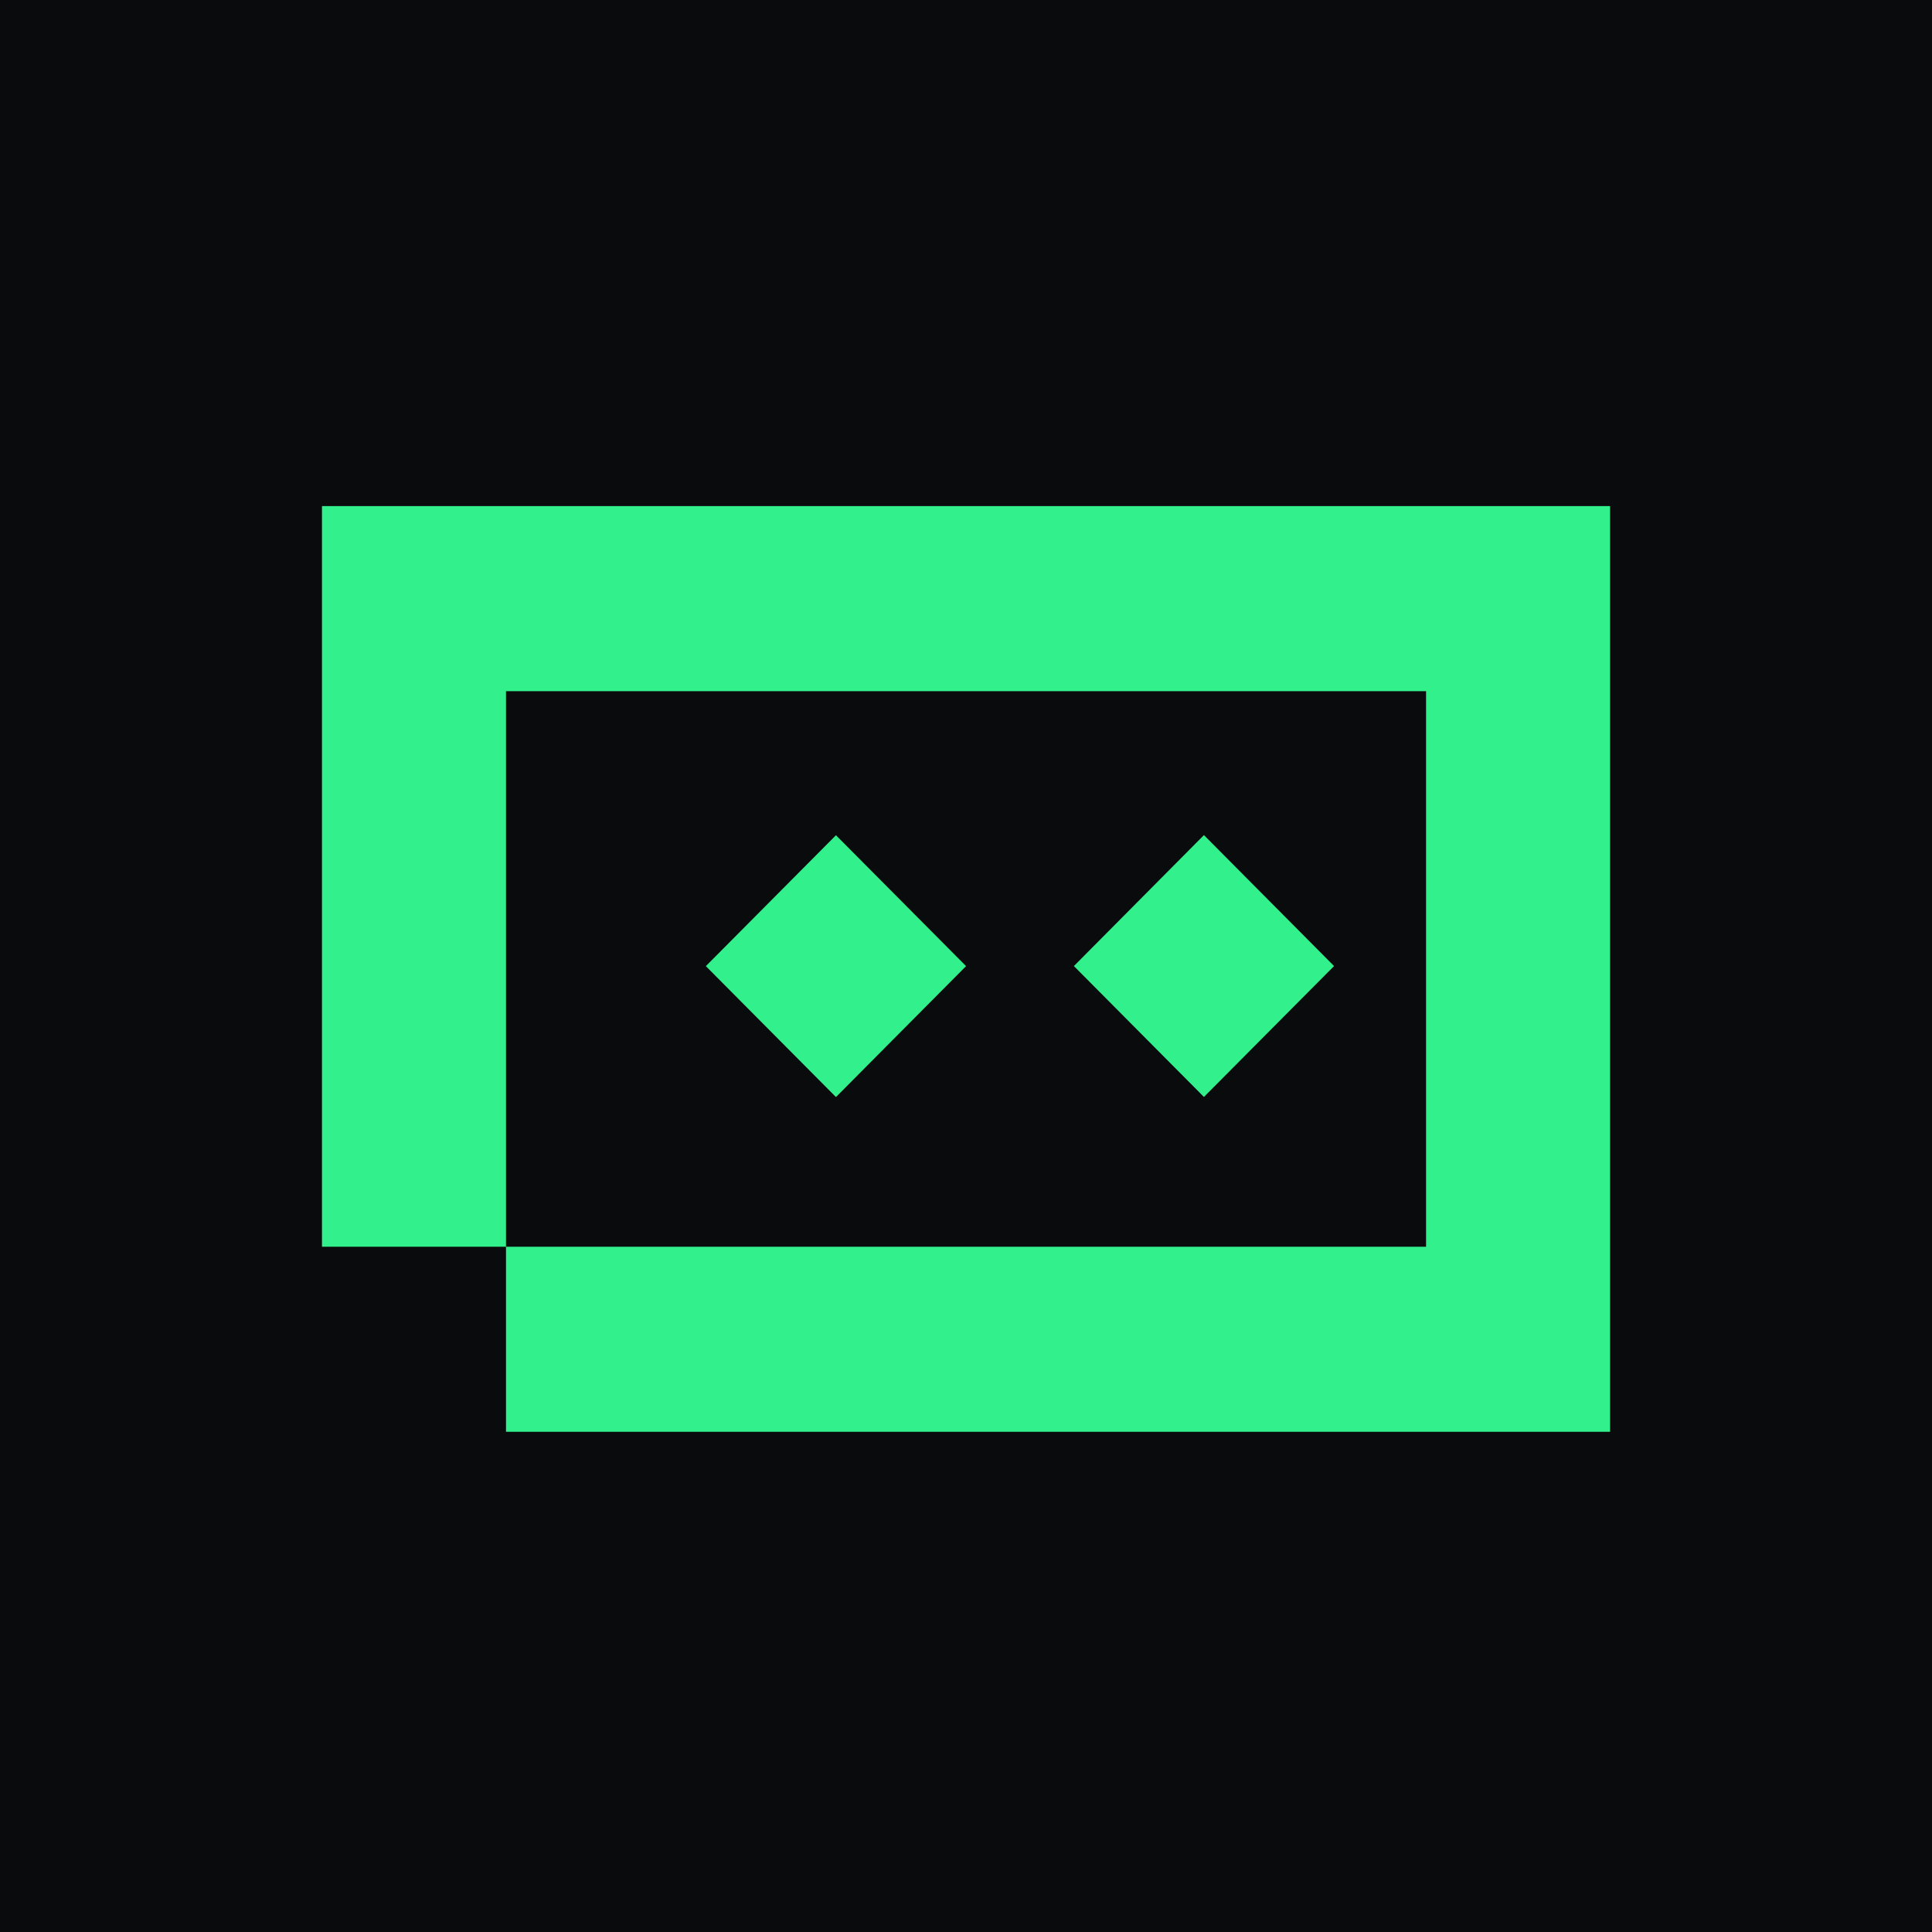
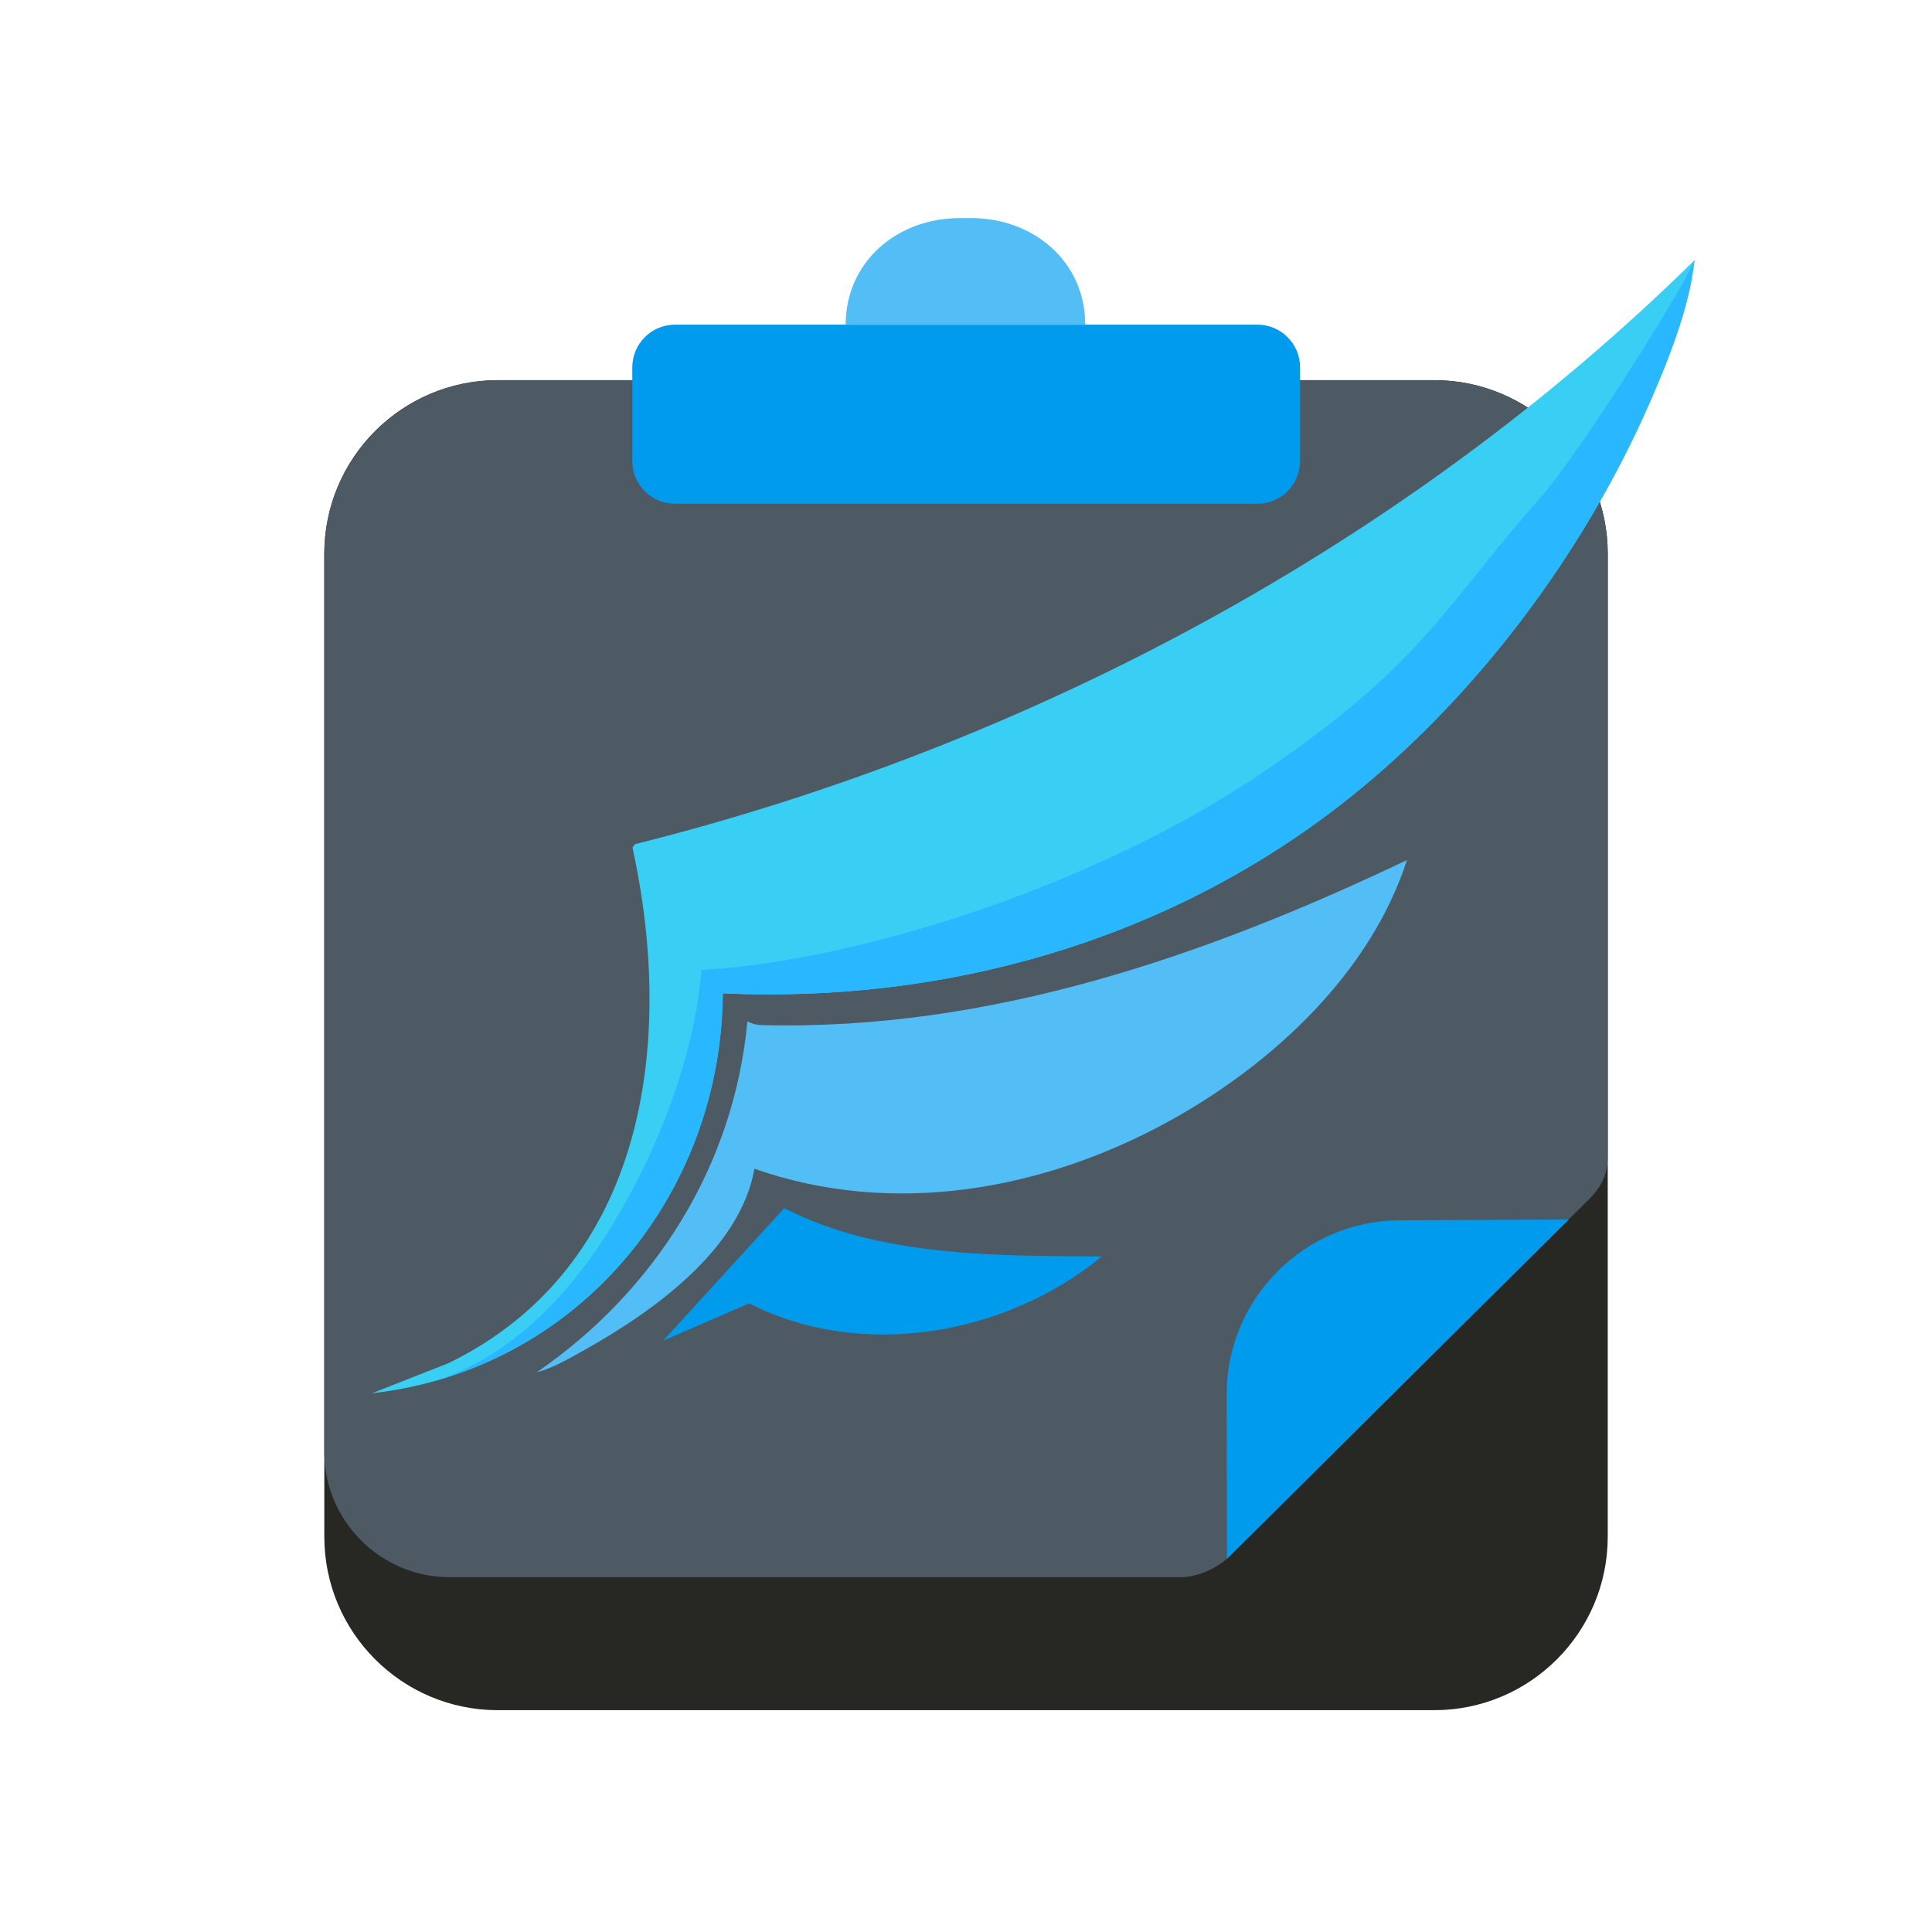
- <svg xmlns="http://www.w3.org/2000/svg" width="32" height="32" viewBox="0 0 32 32" fill="none">
-   <rect width="32" height="32" fill="#0A0B0D" />
-   <path d="M26.668 23.715H8.381V20.65H5.333V8.382H26.668V23.715ZM8.381 20.65H23.62V11.448H8.381V20.65ZM16.001 16.002L13.846 18.171L11.691 16.002L13.846 13.834L16.001 16.002ZM22.096 16.001L19.941 18.169L17.787 16.001L19.941 13.832L22.096 16.001Z" fill="#32F08C" />
+ <svg xmlns="http://www.w3.org/2000/svg" viewBox="0 0 1080 1080">
+   <defs>
+     <style>
+       .cls-1 {
+         fill: #272724;
+       }
+ 
+       .cls-2 {
+         fill: #4d5a63;
+       }
+ 
+       .cls-3 {
+         fill: #39cff5;
+       }
+ 
+       .cls-4 {
+         fill: #53bdf5;
+       }
+ 
+       .cls-5 {
+         fill: #009bed;
+       }
+ 
+       .cls-6 {
+         fill: #29b8ff;
+       }
+     </style>
+   </defs>
+   <g id="_图标重绘" data-name="图标重绘">
+     <rect class="cls-1" x="181.29" y="212.51" width="717.45" height="743.49" rx="97.02" ry="97.02" />
+     <path class="cls-2" d="M660.1,881.66H251.29c-38.5,0-70-31.5-70-70v-502.13c0-53.36,43.66-97.02,97.02-97.02h523.4c53.36,0,97.02,43.66,97.02,97.02v337.06c0,8.59-2.66,16.1-10.38,23.74-47.66,47.15-152.6,151.66-201.19,199.83-6.15,6.09-17.34,11.49-27.06,11.49Z" />
+     <path class="cls-5" d="M685.89,871.36l-.17-92.19c0-53.36,43.66-97.02,97.02-97.02l94.13-.43-190.97,189.64Z" />
+     <rect class="cls-5" x="353.46" y="181.49" width="373.28" height="100.09" rx="23.87" ry="23.87" />
+     <path class="cls-4" d="M472.74,181.49c0-35.01,28.65-59.57,63.66-59.57h6.6c35.01,0,63.66,24.56,63.66,59.57h-133.91Z" />
+   </g>
+   <g id="_图层_5" data-name="图层 5">
+     <g>
+       <path class="cls-3" d="M404.07,555.28c-1,113.73-81.98,210.67-196.09,223.55l42.9-16.89c110.05-53.91,126.58-178.72,102.7-288.14l1.37-1.9c220.16-55.08,430.67-167.29,592.33-326.49-3.01,26.68-14.3,55-25.13,79.77-37.45,85.61-99.27,167.76-173.12,224.98-98.14,76.03-220.95,110.79-344.96,105.11Z" />
+       <path class="cls-4" d="M786.49,480.79c-20.41,63.24-75.11,113.89-132.04,145.44-70.64,39.14-155.03,54.37-232.72,27.11-8.03,45.6-57.42,80.31-95.52,101.59-7.92,4.42-17.31,9.93-26.08,12.14,66.03-45.43,110.09-115.35,117.68-196.09,2.94,1.46,5.36,1.99,8.69,2.07,126.64,3.12,247.48-38.63,359.97-92.27Z" />
+       <path class="cls-5" d="M615.88,702.4c-53.38,43.87-134.11,58.35-197.09,26.2l-48.05,20.82,67.64-74.05c53.12,27.37,118.78,26.58,177.5,27.02Z" />
+     </g>
+     <path class="cls-6" d="M705.33,432.15c-91.59,62.02-223.87,105.01-313.23,110.04-4.02,50.95-27.22,108.33-55.2,151.1-20.3,31.04-47.15,58.95-81.12,73.84-4.24,1.86-8.57,3.49-12.97,4.93,95.41-26.68,160.35-115,161.25-216.77,124.01,5.68,246.82-29.08,344.96-105.11,73.86-57.22,135.67-139.36,173.12-224.98,9.19-21,18.68-44.56,23.2-67.51l1.93-12.26c-6.26,15.65-64.47,108.41-86.32,132.95-53.14,59.69-64.05,91.75-155.63,153.77Z" />
+   </g>
</svg>
